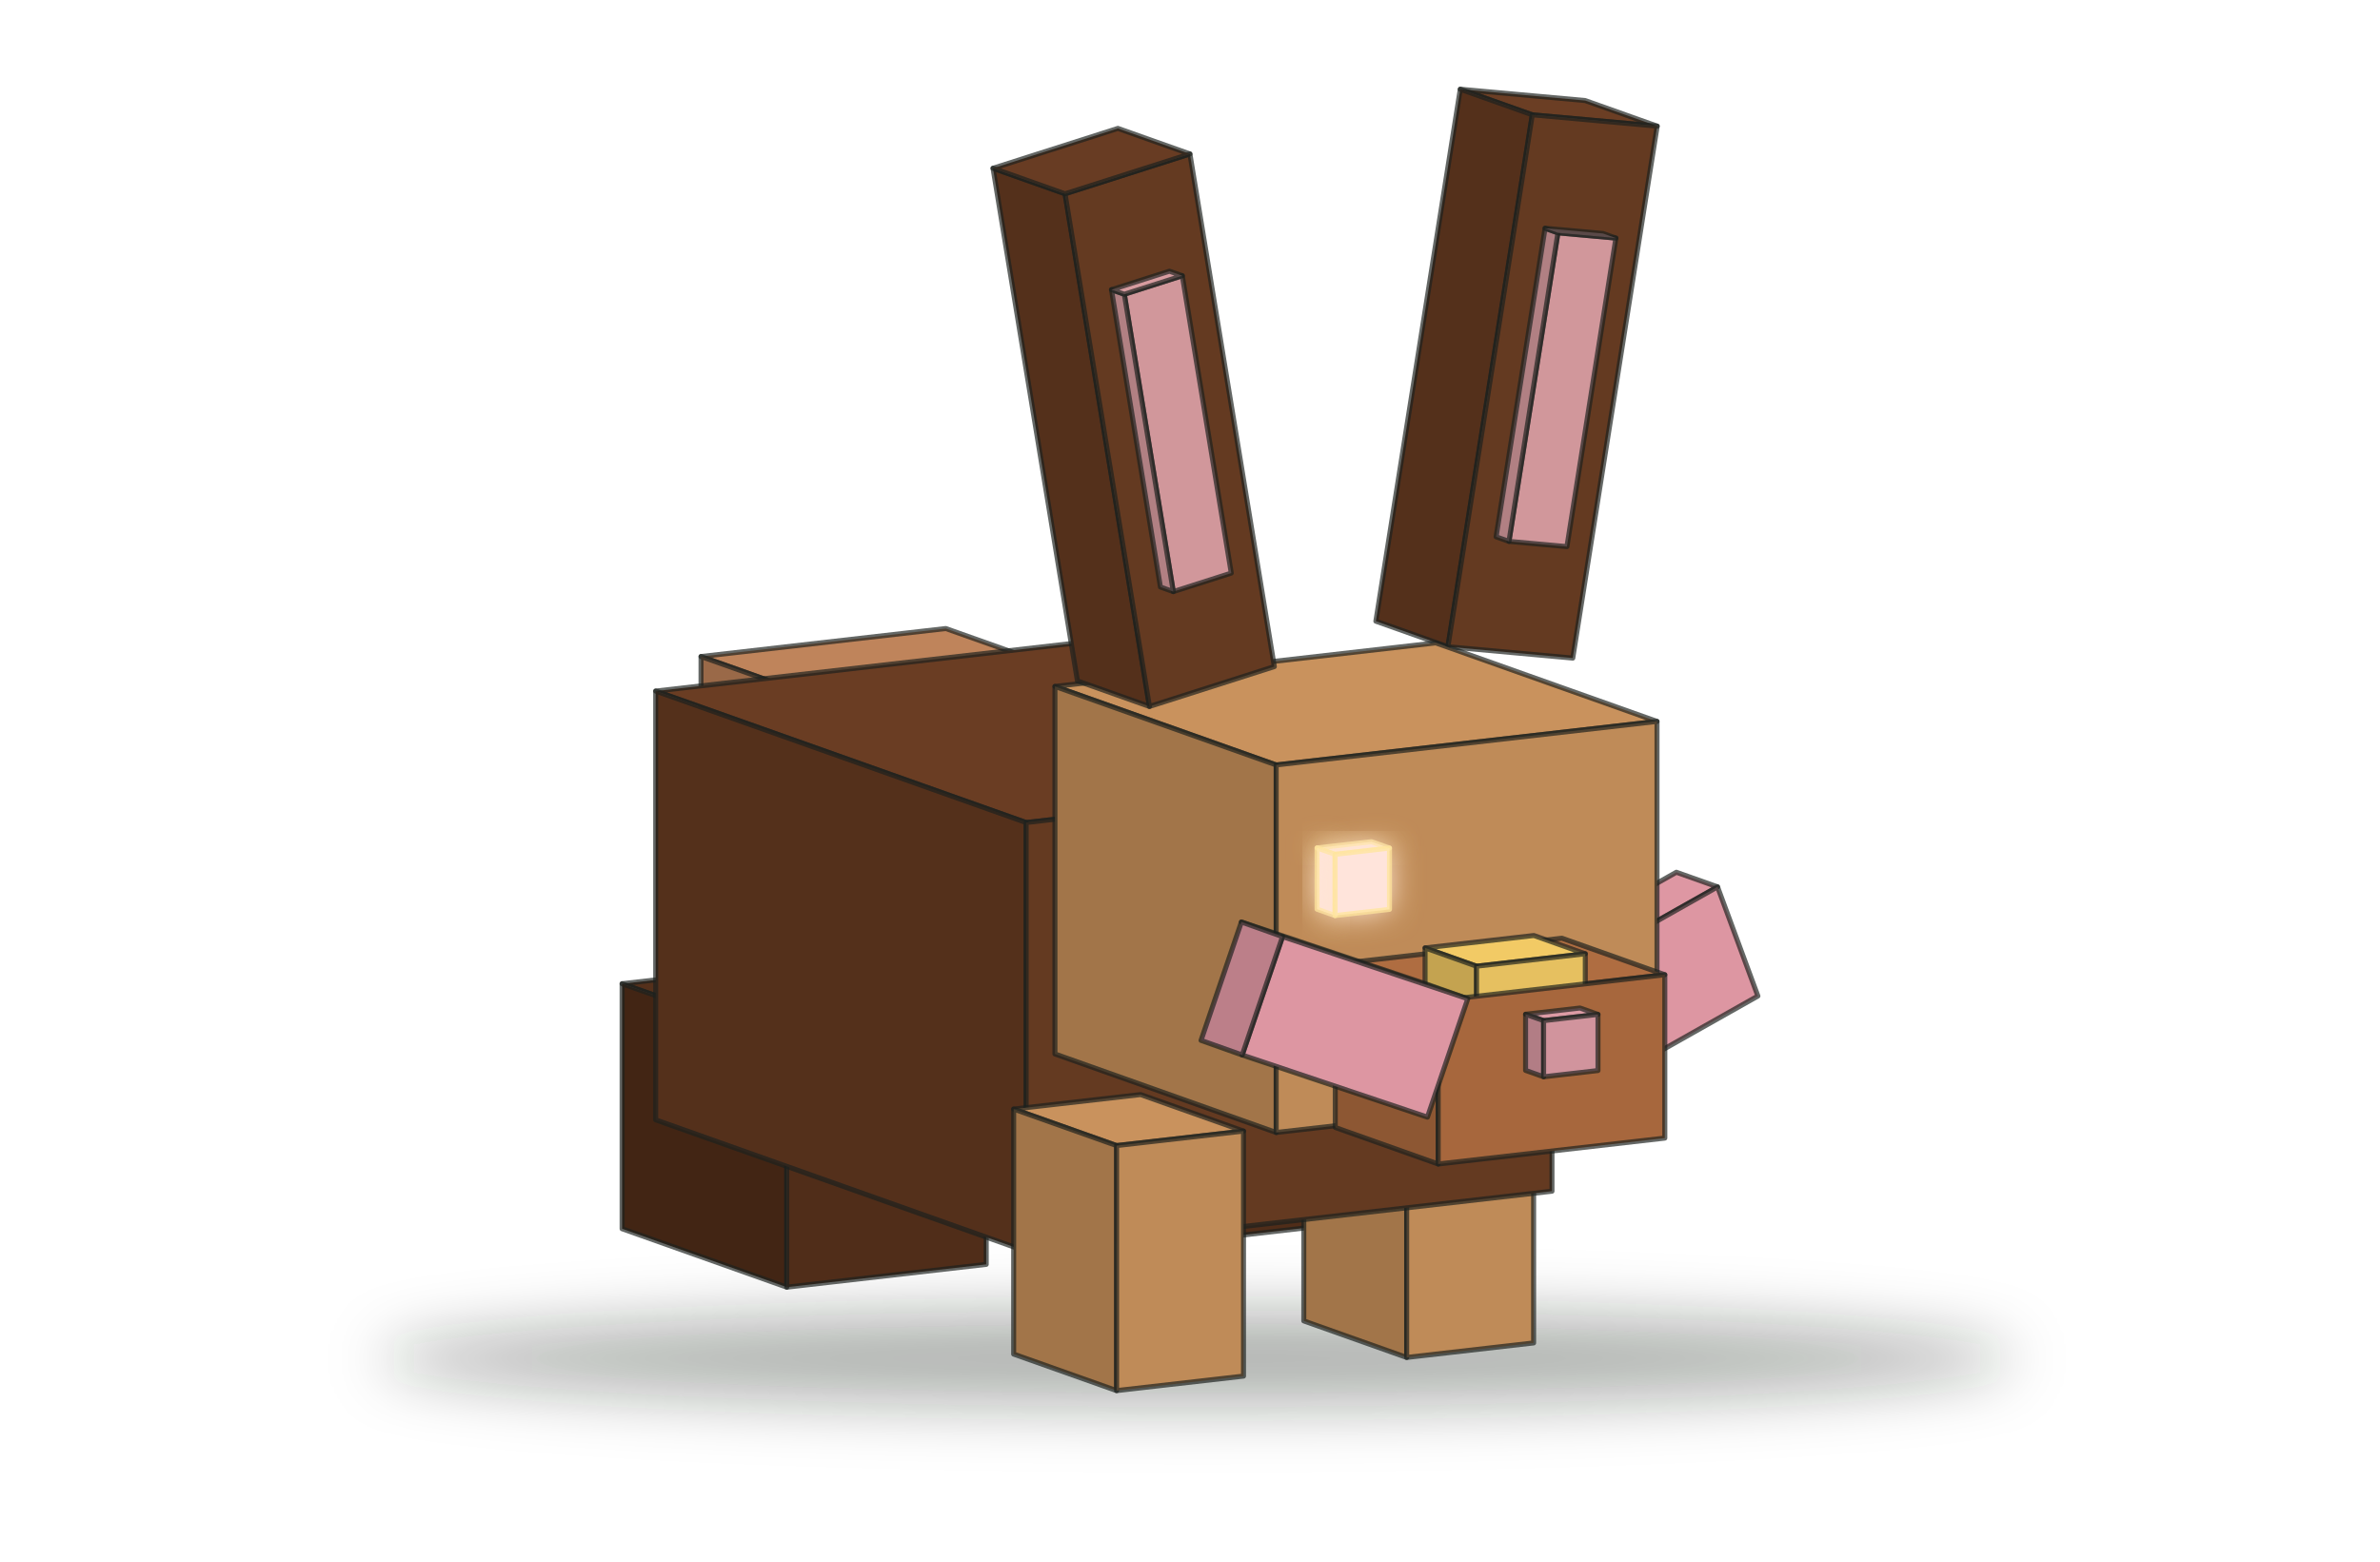
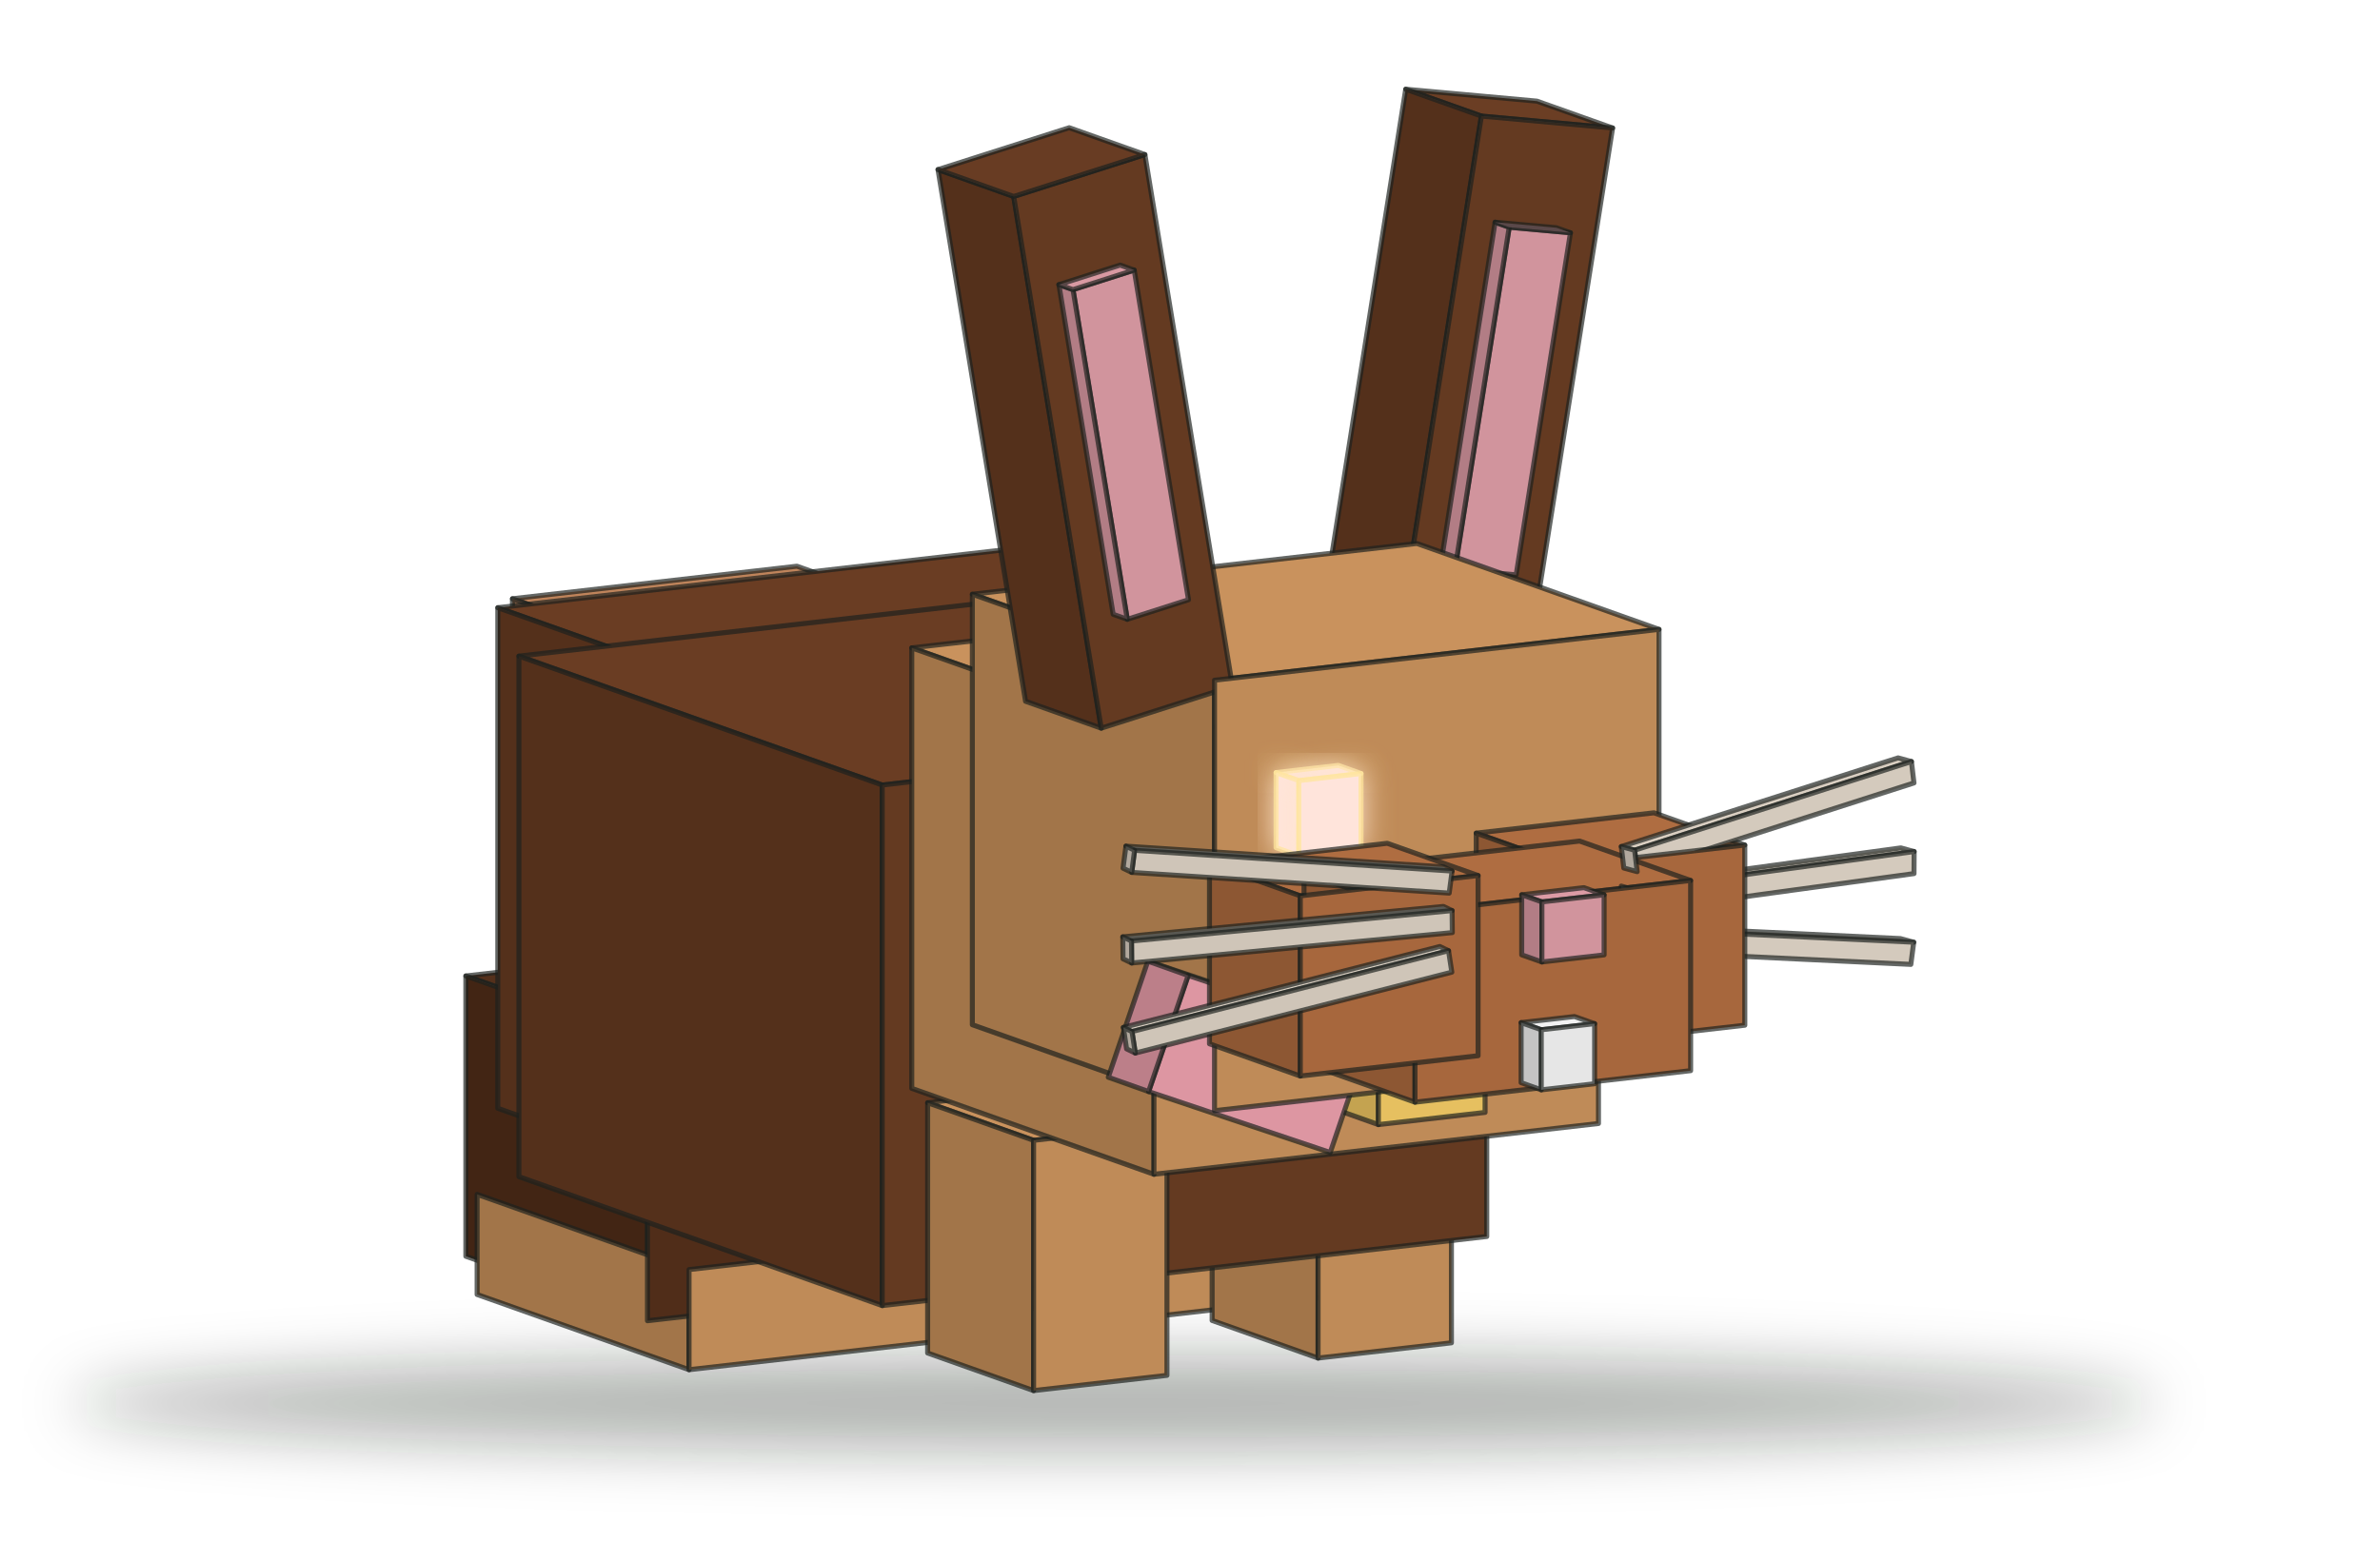
<svg xmlns="http://www.w3.org/2000/svg" width="640" height="420" viewBox="0 0 640 420" role="img" aria-labelledby="portrait-title">
  <defs>
    <filter id="portrait-glow" x="-80%" y="-80%" width="260%" height="260%">
      <feGaussianBlur stdDeviation="4" result="blur" />
      <feMerge>
        <feMergeNode in="blur" />
        <feMergeNode in="SourceGraphic" />
      </feMerge>
    </filter>
    <filter id="portrait-shadow" x="-40%" y="-80%" width="180%" height="260%">
      <feGaussianBlur stdDeviation="8" />
    </filter>
  </defs>
-   <ellipse cx="321.91" cy="365.37" rx="219.90" ry="13" fill="#0c120f" opacity=".32" filter="url(#portrait-shadow)" />
+   <ellipse cx="299.52" cy="377.41" rx="280.42" ry="13" fill="#0c120f" opacity=".32" filter="url(#portrait-shadow)" />
  <g>
-     <polygon points="291.69,182.30 254.33,169.04 188.51,176.57 225.87,189.83" fill="#bf845b" stroke="#1c211e" stroke-opacity=".68" stroke-width="1.35" stroke-linejoin="round" vector-effect="non-scaling-stroke" />
-     <polygon points="362.72,263.00 318.44,247.29 264.81,253.42 309.08,269.13" fill="#54301b" stroke="#1c211e" stroke-opacity=".68" stroke-width="1.35" stroke-linejoin="round" vector-effect="non-scaling-stroke" />
-     <polygon points="309.08,335.03 309.08,269.13 264.81,253.42 264.81,319.32" fill="#422514" stroke="#1c211e" stroke-opacity=".68" stroke-width="1.35" stroke-linejoin="round" vector-effect="non-scaling-stroke" />
-     <polygon points="225.87,263.96 225.87,189.83 188.51,176.57 188.51,250.70" fill="#9a6948" stroke="#1c211e" stroke-opacity=".68" stroke-width="1.35" stroke-linejoin="round" vector-effect="non-scaling-stroke" />
-     <polygon points="291.69,256.44 291.69,182.30 225.87,189.83 225.87,263.96" fill="#b57d56" stroke="#1c211e" stroke-opacity=".68" stroke-width="1.35" stroke-linejoin="round" vector-effect="non-scaling-stroke" />
-     <polygon points="362.72,328.90 362.72,263.00 309.08,269.13 309.08,335.03" fill="#502d19" stroke="#1c211e" stroke-opacity=".68" stroke-width="1.35" stroke-linejoin="round" vector-effect="non-scaling-stroke" />
-     <polygon points="265.20,274.15 220.92,258.44 167.29,264.57 211.57,280.28" fill="#54301b" stroke="#1c211e" stroke-opacity=".68" stroke-width="1.35" stroke-linejoin="round" vector-effect="non-scaling-stroke" />
-     <polygon points="211.57,346.18 211.57,280.28 167.29,264.57 167.29,330.47" fill="#422514" stroke="#1c211e" stroke-opacity=".68" stroke-width="1.35" stroke-linejoin="round" vector-effect="non-scaling-stroke" />
-     <polygon points="265.20,340.05 265.20,274.15 211.57,280.28 211.57,346.18" fill="#502d19" stroke="#1c211e" stroke-opacity=".68" stroke-width="1.35" stroke-linejoin="round" vector-effect="non-scaling-stroke" />
-     <polygon points="417.34,205.05 317.72,169.69 176.32,185.86 275.94,221.22" fill="#6a3d23" stroke="#1c211e" stroke-opacity=".68" stroke-width="1.35" stroke-linejoin="round" vector-effect="non-scaling-stroke" />
-     <polygon points="275.94,336.54 275.94,221.22 176.32,185.86 176.32,301.18" fill="#54301b" stroke="#1c211e" stroke-opacity=".68" stroke-width="1.35" stroke-linejoin="round" vector-effect="non-scaling-stroke" />
-     <polygon points="412.40,295.28 384.73,285.46 350.60,289.36 378.27,299.18" fill="#c9925d" stroke="#1c211e" stroke-opacity=".68" stroke-width="1.35" stroke-linejoin="round" vector-effect="non-scaling-stroke" />
-     <polygon points="378.27,365.08 378.27,299.18 350.60,289.36 350.60,355.26" fill="#a27549" stroke="#1c211e" stroke-opacity=".68" stroke-width="1.35" stroke-linejoin="round" vector-effect="non-scaling-stroke" />
-     <polygon points="412.40,361.18 412.40,295.28 378.27,299.18 378.27,365.08" fill="#bf8b58" stroke="#1c211e" stroke-opacity=".68" stroke-width="1.35" stroke-linejoin="round" vector-effect="non-scaling-stroke" />
-     <polygon points="417.34,320.37 417.34,205.05 275.94,221.22 275.94,336.54" fill="#643a21" stroke="#1c211e" stroke-opacity=".68" stroke-width="1.35" stroke-linejoin="round" vector-effect="non-scaling-stroke" />
-     <polygon points="334.39,304.20 306.71,294.38 272.58,298.28 300.26,308.10" fill="#c9925d" stroke="#1c211e" stroke-opacity=".68" stroke-width="1.35" stroke-linejoin="round" vector-effect="non-scaling-stroke" />
-     <polygon points="300.26,374.00 300.26,308.10 272.58,298.28 272.58,364.18" fill="#a27549" stroke="#1c211e" stroke-opacity=".68" stroke-width="1.35" stroke-linejoin="round" vector-effect="non-scaling-stroke" />
-     <polygon points="334.39,370.10 334.39,304.20 300.26,308.10 300.26,374.00" fill="#bf8b58" stroke="#1c211e" stroke-opacity=".68" stroke-width="1.35" stroke-linejoin="round" vector-effect="non-scaling-stroke" />
-     <polygon points="445.63,33.92 426.26,27.04 392.68,24.00 412.05,30.88" fill="#6b3e24" stroke="#1c211e" stroke-opacity=".68" stroke-width="1.35" stroke-linejoin="round" vector-effect="non-scaling-stroke" />
-     <polygon points="389.35,173.94 412.05,30.88 392.68,24.00 369.98,167.07" fill="#54301b" stroke="#1c211e" stroke-opacity=".68" stroke-width="1.35" stroke-linejoin="round" vector-effect="non-scaling-stroke" />
-     <polygon points="422.93,176.99 445.63,33.92 412.05,30.88 389.35,173.94" fill="#643a21" stroke="#1c211e" stroke-opacity=".68" stroke-width="1.35" stroke-linejoin="round" vector-effect="non-scaling-stroke" />
-     <polygon points="421.36,147.01 434.53,64.03 418.94,62.62 405.77,145.60" fill="#d1979b" stroke="#1c211e" stroke-opacity=".68" stroke-width="1.35" stroke-linejoin="round" vector-effect="non-scaling-stroke" />
-     <polygon points="405.77,145.60 418.94,62.62 415.48,61.39 402.31,144.37" fill="#b18083" stroke="#1c211e" stroke-opacity=".68" stroke-width="1.35" stroke-linejoin="round" vector-effect="non-scaling-stroke" />
-     <polygon points="434.53,64.03 431.07,62.80 415.48,61.39 418.94,62.62" fill="#dea1a5" stroke="#1c211e" stroke-opacity=".68" stroke-width="1.35" stroke-linejoin="round" vector-effect="non-scaling-stroke" />
-     <polygon points="445.58,194.02 386.08,172.90 283.68,184.61 343.18,205.73" fill="#c9925d" stroke="#1c211e" stroke-opacity=".68" stroke-width="1.35" stroke-linejoin="round" vector-effect="non-scaling-stroke" />
-     <polygon points="343.18,304.58 343.18,205.73 283.68,184.61 283.68,283.46" fill="#a27549" stroke="#1c211e" stroke-opacity=".68" stroke-width="1.35" stroke-linejoin="round" vector-effect="non-scaling-stroke" />
-     <polygon points="461.86,238.52 450.79,234.59 400.98,262.69 412.05,266.62" fill="#de97a3" stroke="#1c211e" stroke-opacity=".68" stroke-width="1.35" stroke-linejoin="round" vector-effect="non-scaling-stroke" />
-     <polygon points="434.59,221.13 429.75,219.41 415.12,221.08 419.96,222.80" fill="#ffe4db" stroke="#ffe59a" stroke-opacity=".74" stroke-width="1.35" stroke-linejoin="round" vector-effect="non-scaling-stroke" filter="url(#portrait-glow)" />
-     <polygon points="472.71,267.88 461.86,238.52 412.05,266.62 422.90,295.98" fill="#dd96a2" stroke="#1c211e" stroke-opacity=".68" stroke-width="1.35" stroke-linejoin="round" vector-effect="non-scaling-stroke" />
-     <polygon points="419.96,239.27 419.96,222.80 415.12,221.08 415.12,237.55" fill="#ffe4db" stroke="#ffe59a" stroke-opacity=".74" stroke-width="1.35" stroke-linejoin="round" vector-effect="non-scaling-stroke" filter="url(#portrait-glow)" />
-     <polygon points="434.59,237.60 434.59,221.13 419.96,222.80 419.96,239.27" fill="#ffe4db" stroke="#ffe59a" stroke-opacity=".74" stroke-width="1.35" stroke-linejoin="round" vector-effect="non-scaling-stroke" filter="url(#portrait-glow)" />
-     <polygon points="422.90,295.98 412.05,266.62 400.98,262.69 411.83,292.05" fill="#bc7f89" stroke="#1c211e" stroke-opacity=".68" stroke-width="1.35" stroke-linejoin="round" vector-effect="non-scaling-stroke" />
-     <polygon points="309.10,190.00 286.40,52.12 267.03,45.25 289.73,183.13" fill="#54301b" stroke="#1c211e" stroke-opacity=".68" stroke-width="1.35" stroke-linejoin="round" vector-effect="non-scaling-stroke" />
-     <polygon points="445.58,292.87 445.58,194.02 343.18,205.73 343.18,304.58" fill="#bf8b58" stroke="#1c211e" stroke-opacity=".68" stroke-width="1.35" stroke-linejoin="round" vector-effect="non-scaling-stroke" />
-     <polygon points="342.68,179.28 319.98,41.40 286.40,52.12 309.10,190.00" fill="#643a21" stroke="#1c211e" stroke-opacity=".68" stroke-width="1.35" stroke-linejoin="round" vector-effect="non-scaling-stroke" />
-     <polygon points="319.98,41.40 300.61,34.53 267.03,45.25 286.40,52.12" fill="#683c23" stroke="#1c211e" stroke-opacity=".68" stroke-width="1.35" stroke-linejoin="round" vector-effect="non-scaling-stroke" />
-     <polygon points="331.10,154.13 317.93,74.16 302.34,79.14 315.51,159.11" fill="#d1979b" stroke="#1c211e" stroke-opacity=".68" stroke-width="1.35" stroke-linejoin="round" vector-effect="non-scaling-stroke" />
-     <polygon points="315.51,159.11 302.34,79.14 298.88,77.91 312.05,157.88" fill="#b18083" stroke="#1c211e" stroke-opacity=".68" stroke-width="1.35" stroke-linejoin="round" vector-effect="non-scaling-stroke" />
-     <polygon points="447.68,262.15 420.01,252.33 359.06,259.30 386.74,269.12" fill="#af6d41" stroke="#1c211e" stroke-opacity=".68" stroke-width="1.35" stroke-linejoin="round" vector-effect="non-scaling-stroke" />
-     <polygon points="426.30,256.51 412.47,251.60 383.21,254.94 397.05,259.86" fill="#f2ca65" stroke="#1c211e" stroke-opacity=".68" stroke-width="1.35" stroke-linejoin="round" vector-effect="non-scaling-stroke" />
-     <polygon points="317.93,74.16 314.47,72.94 298.88,77.91 302.34,79.14" fill="#d79ca0" stroke="#1c211e" stroke-opacity=".68" stroke-width="1.35" stroke-linejoin="round" vector-effect="non-scaling-stroke" />
-     <polygon points="373.64,228.09 368.80,226.38 354.17,228.05 359.01,229.77" fill="#ffe4db" stroke="#ffe59a" stroke-opacity=".74" stroke-width="1.35" stroke-linejoin="round" vector-effect="non-scaling-stroke" filter="url(#portrait-glow)" />
-     <polygon points="397.05,292.80 397.05,259.86 383.21,254.94 383.21,287.89" fill="#c4a350" stroke="#1c211e" stroke-opacity=".68" stroke-width="1.35" stroke-linejoin="round" vector-effect="non-scaling-stroke" />
-     <polygon points="394.70,268.61 383.63,264.68 333.82,247.97 344.89,251.90" fill="#eda1ae" stroke="#1c211e" stroke-opacity=".68" stroke-width="1.35" stroke-linejoin="round" vector-effect="non-scaling-stroke" />
-     <polygon points="359.01,246.24 359.01,229.77 354.17,228.05 354.17,244.52" fill="#ffe4db" stroke="#ffe59a" stroke-opacity=".74" stroke-width="1.35" stroke-linejoin="round" vector-effect="non-scaling-stroke" filter="url(#portrait-glow)" />
-     <polygon points="373.64,244.57 373.64,228.09 359.01,229.77 359.01,246.24" fill="#ffe4db" stroke="#ffe59a" stroke-opacity=".74" stroke-width="1.35" stroke-linejoin="round" vector-effect="non-scaling-stroke" filter="url(#portrait-glow)" />
-     <polygon points="426.30,289.46 426.30,256.51 397.05,259.86 397.05,292.80" fill="#e6c060" stroke="#1c211e" stroke-opacity=".68" stroke-width="1.35" stroke-linejoin="round" vector-effect="non-scaling-stroke" />
-     <polygon points="386.74,313.06 386.74,269.12 359.06,259.30 359.06,303.23" fill="#8d5733" stroke="#1c211e" stroke-opacity=".68" stroke-width="1.35" stroke-linejoin="round" vector-effect="non-scaling-stroke" />
-     <polygon points="447.68,306.09 447.68,262.15 386.74,269.12 386.74,313.06" fill="#a7673d" stroke="#1c211e" stroke-opacity=".68" stroke-width="1.35" stroke-linejoin="round" vector-effect="non-scaling-stroke" />
-     <polygon points="383.85,300.45 394.70,268.61 344.89,251.90 334.04,283.74" fill="#dd96a2" stroke="#1c211e" stroke-opacity=".68" stroke-width="1.35" stroke-linejoin="round" vector-effect="non-scaling-stroke" />
-     <polygon points="334.04,283.74 344.89,251.90 333.82,247.97 322.97,279.81" fill="#bc7f89" stroke="#1c211e" stroke-opacity=".68" stroke-width="1.35" stroke-linejoin="round" vector-effect="non-scaling-stroke" />
-     <polygon points="429.71,272.82 424.87,271.10 410.24,272.78 415.09,274.50" fill="#dc9ba5" stroke="#1c211e" stroke-opacity=".68" stroke-width="1.35" stroke-linejoin="round" vector-effect="non-scaling-stroke" />
-     <polygon points="415.09,289.60 415.09,274.50 410.24,272.78 410.24,287.88" fill="#b27d85" stroke="#1c211e" stroke-opacity=".68" stroke-width="1.35" stroke-linejoin="round" vector-effect="non-scaling-stroke" />
-     <polygon points="429.71,287.92 429.71,272.82 415.09,274.50 415.09,289.60" fill="#d1949d" stroke="#1c211e" stroke-opacity=".68" stroke-width="1.35" stroke-linejoin="round" vector-effect="non-scaling-stroke" />
+     <polygon points="257.72,167.69 214.30,152.28 137.80,161.03 181.22,176.44" fill="#bf845b" stroke="#1c211e" stroke-opacity=".68" stroke-width="1.35" stroke-linejoin="round" vector-effect="non-scaling-stroke" />
+     <polygon points="181.22,262.60 181.22,176.44 137.80,161.03 137.80,247.19" fill="#9a6948" stroke="#1c211e" stroke-opacity=".68" stroke-width="1.35" stroke-linejoin="round" vector-effect="non-scaling-stroke" />
+     <polygon points="346.24,260.14 297.39,242.80 230.45,250.46 279.30,267.79" fill="#54301b" stroke="#1c211e" stroke-opacity=".68" stroke-width="1.35" stroke-linejoin="round" vector-effect="non-scaling-stroke" />
+     <polygon points="362.19,321.22 305.21,301.00 233.49,309.20 290.48,329.42" fill="#c9925d" stroke="#1c211e" stroke-opacity=".68" stroke-width="1.35" stroke-linejoin="round" vector-effect="non-scaling-stroke" />
+     <polygon points="257.72,253.85 257.72,167.69 181.22,176.44 181.22,262.60" fill="#b57d56" stroke="#1c211e" stroke-opacity=".68" stroke-width="1.35" stroke-linejoin="round" vector-effect="non-scaling-stroke" />
+     <polygon points="279.30,343.18 279.30,267.79 230.45,250.46 230.45,325.84" fill="#422514" stroke="#1c211e" stroke-opacity=".68" stroke-width="1.35" stroke-linejoin="round" vector-effect="non-scaling-stroke" />
+     <polygon points="290.48,356.35 290.48,329.42 233.49,309.20 233.49,336.12" fill="#a27549" stroke="#1c211e" stroke-opacity=".68" stroke-width="1.35" stroke-linejoin="round" vector-effect="non-scaling-stroke" />
+     <polygon points="346.24,335.53 346.24,260.14 279.30,267.79 279.30,343.18" fill="#502d19" stroke="#1c211e" stroke-opacity=".68" stroke-width="1.35" stroke-linejoin="round" vector-effect="non-scaling-stroke" />
+     <polygon points="340.36,171.67 272.51,147.59 133.86,163.44 201.70,187.52" fill="#6a3d23" stroke="#1c211e" stroke-opacity=".68" stroke-width="1.35" stroke-linejoin="round" vector-effect="non-scaling-stroke" />
+     <polygon points="362.19,348.15 362.19,321.22 290.48,329.42 290.48,356.35" fill="#bf8b58" stroke="#1c211e" stroke-opacity=".68" stroke-width="1.35" stroke-linejoin="round" vector-effect="non-scaling-stroke" />
+     <polygon points="241.05,272.17 192.20,254.83 125.27,262.48 174.11,279.82" fill="#54301b" stroke="#1c211e" stroke-opacity=".68" stroke-width="1.35" stroke-linejoin="round" vector-effect="non-scaling-stroke" />
+     <polygon points="257.01,333.25 200.02,313.02 128.30,321.22 185.29,341.45" fill="#c9925d" stroke="#1c211e" stroke-opacity=".68" stroke-width="1.35" stroke-linejoin="round" vector-effect="non-scaling-stroke" />
+     <polygon points="174.11,355.21 174.11,279.82 125.27,262.48 125.27,337.87" fill="#422514" stroke="#1c211e" stroke-opacity=".68" stroke-width="1.35" stroke-linejoin="round" vector-effect="non-scaling-stroke" />
+     <polygon points="201.70,322.15 201.70,187.52 133.86,163.44 133.86,298.07" fill="#54301b" stroke="#1c211e" stroke-opacity=".68" stroke-width="1.35" stroke-linejoin="round" vector-effect="non-scaling-stroke" />
+     <polygon points="185.29,368.38 185.29,341.45 128.30,321.22 128.30,348.15" fill="#a27549" stroke="#1c211e" stroke-opacity=".68" stroke-width="1.35" stroke-linejoin="round" vector-effect="non-scaling-stroke" />
+     <polygon points="241.05,347.56 241.05,272.17 174.11,279.82 174.11,355.21" fill="#502d19" stroke="#1c211e" stroke-opacity=".68" stroke-width="1.35" stroke-linejoin="round" vector-effect="non-scaling-stroke" />
+     <polygon points="340.36,306.29 340.36,171.67 201.70,187.52 201.70,322.15" fill="#643a21" stroke="#1c211e" stroke-opacity=".68" stroke-width="1.35" stroke-linejoin="round" vector-effect="non-scaling-stroke" />
+     <polygon points="399.80,192.54 302.11,157.87 139.54,176.46 237.24,211.13" fill="#6a3d23" stroke="#1c211e" stroke-opacity=".68" stroke-width="1.35" stroke-linejoin="round" vector-effect="non-scaling-stroke" />
+     <polygon points="257.01,360.18 257.01,333.25 185.29,341.45 185.29,368.38" fill="#bf8b58" stroke="#1c211e" stroke-opacity=".68" stroke-width="1.35" stroke-linejoin="round" vector-effect="non-scaling-stroke" />
+     <polygon points="237.24,351.14 237.24,211.13 139.54,176.46 139.54,316.46" fill="#54301b" stroke="#1c211e" stroke-opacity=".68" stroke-width="1.35" stroke-linejoin="round" vector-effect="non-scaling-stroke" />
+     <polygon points="390.30,293.84 361.81,283.73 325.95,287.83 354.44,297.94" fill="#c9925d" stroke="#1c211e" stroke-opacity=".68" stroke-width="1.35" stroke-linejoin="round" vector-effect="non-scaling-stroke" />
+     <polygon points="354.44,365.25 354.44,297.94 325.95,287.83 325.95,355.14" fill="#a27549" stroke="#1c211e" stroke-opacity=".68" stroke-width="1.35" stroke-linejoin="round" vector-effect="non-scaling-stroke" />
+     <polygon points="390.30,361.15 390.30,293.84 354.44,297.94 354.44,365.25" fill="#bf8b58" stroke="#1c211e" stroke-opacity=".68" stroke-width="1.35" stroke-linejoin="round" vector-effect="non-scaling-stroke" />
+     <polygon points="399.80,332.55 399.80,192.54 237.24,211.13 237.24,351.14" fill="#643a21" stroke="#1c211e" stroke-opacity=".68" stroke-width="1.35" stroke-linejoin="round" vector-effect="non-scaling-stroke" />
+     <polygon points="313.80,302.59 285.31,292.47 249.45,296.58 277.94,306.69" fill="#c9925d" stroke="#1c211e" stroke-opacity=".68" stroke-width="1.35" stroke-linejoin="round" vector-effect="non-scaling-stroke" />
+     <polygon points="277.94,374.00 277.94,306.69 249.45,296.58 249.45,363.89" fill="#a27549" stroke="#1c211e" stroke-opacity=".68" stroke-width="1.35" stroke-linejoin="round" vector-effect="non-scaling-stroke" />
+     <polygon points="313.80,369.90 313.80,302.59 277.94,306.69 277.94,374.00" fill="#bf8b58" stroke="#1c211e" stroke-opacity=".68" stroke-width="1.35" stroke-linejoin="round" vector-effect="non-scaling-stroke" />
+     <polygon points="429.84,183.69 364.71,160.57 245.18,174.24 310.31,197.35" fill="#c9925d" stroke="#1c211e" stroke-opacity=".68" stroke-width="1.35" stroke-linejoin="round" vector-effect="non-scaling-stroke" />
+     <polygon points="433.64,34.42 413.29,27.20 378.01,24.00 398.36,31.22" fill="#6b3e24" stroke="#1c211e" stroke-opacity=".68" stroke-width="1.35" stroke-linejoin="round" vector-effect="non-scaling-stroke" />
+     <polygon points="374.83,179.61 398.36,31.22 378.01,24.00 354.47,172.38" fill="#54301b" stroke="#1c211e" stroke-opacity=".68" stroke-width="1.35" stroke-linejoin="round" vector-effect="non-scaling-stroke" />
+     <polygon points="410.10,182.80 433.64,34.42 398.36,31.22 374.83,179.61" fill="#643a21" stroke="#1c211e" stroke-opacity=".68" stroke-width="1.35" stroke-linejoin="round" vector-effect="non-scaling-stroke" />
+     <polygon points="407.71,154.60 422.31,62.60 405.84,61.11 391.25,153.11" fill="#d1949d" stroke="#1c211e" stroke-opacity=".68" stroke-width="1.35" stroke-linejoin="round" vector-effect="non-scaling-stroke" />
+     <polygon points="391.25,153.11 405.84,61.11 402.04,59.76 387.45,151.76" fill="#b27d85" stroke="#1c211e" stroke-opacity=".68" stroke-width="1.35" stroke-linejoin="round" vector-effect="non-scaling-stroke" />
+     <polygon points="422.31,62.60 418.51,61.25 402.04,59.76 405.84,61.11" fill="#df9da7" stroke="#1c211e" stroke-opacity=".68" stroke-width="1.35" stroke-linejoin="round" vector-effect="non-scaling-stroke" />
+     <polygon points="310.31,315.82 310.31,197.35 245.18,174.24 245.18,292.71" fill="#a27549" stroke="#1c211e" stroke-opacity=".68" stroke-width="1.35" stroke-linejoin="round" vector-effect="non-scaling-stroke" />
+     <polygon points="434.21,249.23 423.36,245.38 374.52,272.94 385.37,276.79" fill="#de97a3" stroke="#1c211e" stroke-opacity=".68" stroke-width="1.35" stroke-linejoin="round" vector-effect="non-scaling-stroke" />
+     <polygon points="444.85,278.02 434.21,249.23 385.37,276.79 396.01,305.58" fill="#dd96a2" stroke="#1c211e" stroke-opacity=".68" stroke-width="1.35" stroke-linejoin="round" vector-effect="non-scaling-stroke" />
+     <polygon points="396.01,305.58 385.37,276.79 374.52,272.94 385.16,301.73" fill="#bc7f89" stroke="#1c211e" stroke-opacity=".68" stroke-width="1.35" stroke-linejoin="round" vector-effect="non-scaling-stroke" />
+     <polygon points="446.12,169.27 381.00,146.16 261.47,159.82 326.59,182.94" fill="#c9925d" stroke="#1c211e" stroke-opacity=".68" stroke-width="1.35" stroke-linejoin="round" vector-effect="non-scaling-stroke" />
+     <polygon points="429.84,302.16 429.84,183.69 310.31,197.35 310.31,315.82" fill="#bf8b58" stroke="#1c211e" stroke-opacity=".68" stroke-width="1.35" stroke-linejoin="round" vector-effect="non-scaling-stroke" />
+     <polygon points="326.59,298.72 326.59,182.94 261.47,159.82 261.47,275.60" fill="#a27549" stroke="#1c211e" stroke-opacity=".68" stroke-width="1.35" stroke-linejoin="round" vector-effect="non-scaling-stroke" />
+     <polygon points="399.35,266.87 385.78,262.06 357.09,265.34 370.66,270.15" fill="#f2ca65" stroke="#1c211e" stroke-opacity=".68" stroke-width="1.35" stroke-linejoin="round" vector-effect="non-scaling-stroke" />
+     <polygon points="370.66,302.46 370.66,270.15 357.09,265.34 357.09,297.65" fill="#c4a350" stroke="#1c211e" stroke-opacity=".68" stroke-width="1.35" stroke-linejoin="round" vector-effect="non-scaling-stroke" />
+     <polygon points="296.13,195.84 272.59,52.84 252.24,45.61 275.78,188.61" fill="#54301b" stroke="#1c211e" stroke-opacity=".68" stroke-width="1.35" stroke-linejoin="round" vector-effect="non-scaling-stroke" />
+     <polygon points="368.35,278.74 357.50,274.88 308.66,258.50 319.51,262.35" fill="#eda1ae" stroke="#1c211e" stroke-opacity=".68" stroke-width="1.35" stroke-linejoin="round" vector-effect="non-scaling-stroke" />
+     <polygon points="399.35,299.18 399.35,266.87 370.66,270.15 370.66,302.46" fill="#e6c060" stroke="#1c211e" stroke-opacity=".68" stroke-width="1.35" stroke-linejoin="round" vector-effect="non-scaling-stroke" />
+     <polygon points="331.41,184.57 307.87,41.57 272.59,52.84 296.13,195.84" fill="#643a21" stroke="#1c211e" stroke-opacity=".68" stroke-width="1.35" stroke-linejoin="round" vector-effect="non-scaling-stroke" />
+     <polygon points="437.71,199.83 431.60,197.66 414.87,199.58 420.97,201.74" fill="#ffe4db" stroke="#ffe59a" stroke-opacity=".74" stroke-width="1.35" stroke-linejoin="round" vector-effect="non-scaling-stroke" filter="url(#portrait-glow)" />
+     <polygon points="357.71,309.96 368.35,278.74 319.51,262.35 308.87,293.57" fill="#dd96a2" stroke="#1c211e" stroke-opacity=".68" stroke-width="1.35" stroke-linejoin="round" vector-effect="non-scaling-stroke" />
+     <polygon points="420.97,221.94 420.97,201.74 414.87,199.58 414.87,219.77" fill="#ffe4db" stroke="#ffe59a" stroke-opacity=".74" stroke-width="1.35" stroke-linejoin="round" vector-effect="non-scaling-stroke" filter="url(#portrait-glow)" />
+     <polygon points="437.71,220.02 437.71,199.83 420.97,201.74 420.97,221.94" fill="#ffe4db" stroke="#ffe59a" stroke-opacity=".74" stroke-width="1.35" stroke-linejoin="round" vector-effect="non-scaling-stroke" filter="url(#portrait-glow)" />
+     <polygon points="307.87,41.57 287.52,34.35 252.24,45.61 272.59,52.84" fill="#683c23" stroke="#1c211e" stroke-opacity=".68" stroke-width="1.35" stroke-linejoin="round" vector-effect="non-scaling-stroke" />
+     <polygon points="319.60,161.30 305.00,72.64 288.54,77.90 303.14,166.56" fill="#d1949d" stroke="#1c211e" stroke-opacity=".68" stroke-width="1.35" stroke-linejoin="round" vector-effect="non-scaling-stroke" />
+     <polygon points="303.14,166.56 288.54,77.90 284.74,76.55 299.34,165.21" fill="#b27d85" stroke="#1c211e" stroke-opacity=".68" stroke-width="1.35" stroke-linejoin="round" vector-effect="non-scaling-stroke" />
+     <polygon points="446.12,285.05 446.12,169.27 326.59,182.94 326.59,298.72" fill="#bf8b58" stroke="#1c211e" stroke-opacity=".68" stroke-width="1.35" stroke-linejoin="round" vector-effect="non-scaling-stroke" />
+     <polygon points="469.19,227.27 444.77,218.60 396.96,224.07 421.38,232.74" fill="#af6d41" stroke="#1c211e" stroke-opacity=".68" stroke-width="1.35" stroke-linejoin="round" vector-effect="non-scaling-stroke" />
+     <polygon points="308.87,293.57 319.51,262.35 308.66,258.50 298.02,289.72" fill="#bc7f89" stroke="#1c211e" stroke-opacity=".68" stroke-width="1.35" stroke-linejoin="round" vector-effect="non-scaling-stroke" />
+     <polygon points="514.62,253.41 511.03,252.43 436.81,248.89 440.41,249.87" fill="#ded4c6" stroke="#1c211e" stroke-opacity=".68" stroke-width="1.35" stroke-linejoin="round" vector-effect="non-scaling-stroke" />
+     <polygon points="513.84,259.37 514.62,253.41 440.41,249.87 439.63,255.83" fill="#d4cabd" stroke="#1c211e" stroke-opacity=".68" stroke-width="1.35" stroke-linejoin="round" vector-effect="non-scaling-stroke" />
+     <polygon points="514.73,229.02 511.14,228.04 435.97,238.31 439.56,239.29" fill="#dcd2c4" stroke="#1c211e" stroke-opacity=".68" stroke-width="1.35" stroke-linejoin="round" vector-effect="non-scaling-stroke" />
+     <polygon points="305.00,72.64 301.21,71.29 284.74,76.55 288.54,77.90" fill="#d899a2" stroke="#1c211e" stroke-opacity=".68" stroke-width="1.35" stroke-linejoin="round" vector-effect="non-scaling-stroke" />
+     <polygon points="514.69,234.95 514.73,229.02 439.56,239.29 439.52,245.22" fill="#d4cabd" stroke="#1c211e" stroke-opacity=".68" stroke-width="1.35" stroke-linejoin="round" vector-effect="non-scaling-stroke" />
+     <polygon points="421.38,281.20 421.38,232.74 396.96,224.07 396.96,272.53" fill="#8d5733" stroke="#1c211e" stroke-opacity=".68" stroke-width="1.35" stroke-linejoin="round" vector-effect="non-scaling-stroke" />
+     <polygon points="514.00,204.81 510.41,203.83 435.97,227.68 439.57,228.66" fill="#dacfc2" stroke="#1c211e" stroke-opacity=".68" stroke-width="1.35" stroke-linejoin="round" vector-effect="non-scaling-stroke" />
+     <polygon points="514.68,210.57 514.00,204.81 439.57,228.66 440.25,234.43" fill="#d4cabd" stroke="#1c211e" stroke-opacity=".68" stroke-width="1.35" stroke-linejoin="round" vector-effect="non-scaling-stroke" />
+     <polygon points="469.19,275.73 469.19,227.27 421.38,232.74 421.38,281.20" fill="#a7673d" stroke="#1c211e" stroke-opacity=".68" stroke-width="1.35" stroke-linejoin="round" vector-effect="non-scaling-stroke" />
+     <polygon points="454.62,236.80 424.77,226.20 350.66,234.67 380.51,245.27" fill="#af6d41" stroke="#1c211e" stroke-opacity=".68" stroke-width="1.35" stroke-linejoin="round" vector-effect="non-scaling-stroke" />
+     <polygon points="439.63,255.83 440.41,249.87 436.81,248.89 436.04,254.85" fill="#b2a99e" stroke="#1c211e" stroke-opacity=".68" stroke-width="1.35" stroke-linejoin="round" vector-effect="non-scaling-stroke" />
+     <polygon points="439.52,245.22 439.56,239.29 435.97,238.31 435.92,244.24" fill="#b2a99e" stroke="#1c211e" stroke-opacity=".68" stroke-width="1.35" stroke-linejoin="round" vector-effect="non-scaling-stroke" />
+     <polygon points="365.99,208.03 359.88,205.86 343.15,207.78 349.26,209.94" fill="#ffe4db" stroke="#ffe59a" stroke-opacity=".74" stroke-width="1.35" stroke-linejoin="round" vector-effect="non-scaling-stroke" filter="url(#portrait-glow)" />
+     <polygon points="440.25,234.43 439.57,228.66 435.97,227.68 436.65,233.45" fill="#b2a99e" stroke="#1c211e" stroke-opacity=".68" stroke-width="1.35" stroke-linejoin="round" vector-effect="non-scaling-stroke" />
+     <polygon points="349.26,230.14 349.26,209.94 343.15,207.78 343.15,227.97" fill="#ffe4db" stroke="#ffe59a" stroke-opacity=".74" stroke-width="1.35" stroke-linejoin="round" vector-effect="non-scaling-stroke" filter="url(#portrait-glow)" />
+     <polygon points="365.99,228.22 365.99,208.03 349.26,209.94 349.26,230.14" fill="#ffe4db" stroke="#ffe59a" stroke-opacity=".74" stroke-width="1.35" stroke-linejoin="round" vector-effect="non-scaling-stroke" filter="url(#portrait-glow)" />
+     <polygon points="397.47,235.47 373.05,226.80 325.24,232.27 349.66,240.94" fill="#af6d41" stroke="#1c211e" stroke-opacity=".68" stroke-width="1.35" stroke-linejoin="round" vector-effect="non-scaling-stroke" />
+     <polygon points="380.51,296.43 380.51,245.27 350.66,234.67 350.66,285.83" fill="#8d5733" stroke="#1c211e" stroke-opacity=".68" stroke-width="1.35" stroke-linejoin="round" vector-effect="non-scaling-stroke" />
+     <polygon points="349.66,289.40 349.66,240.94 325.24,232.27 325.24,280.73" fill="#8d5733" stroke="#1c211e" stroke-opacity=".68" stroke-width="1.35" stroke-linejoin="round" vector-effect="non-scaling-stroke" />
+     <polygon points="454.62,287.95 454.62,236.80 380.51,245.27 380.51,296.43" fill="#a7673d" stroke="#1c211e" stroke-opacity=".68" stroke-width="1.35" stroke-linejoin="round" vector-effect="non-scaling-stroke" />
+     <polygon points="428.81,275.31 423.38,273.39 409.04,275.03 414.46,276.95" fill="#f2f2f2" stroke="#1c211e" stroke-opacity=".68" stroke-width="1.35" stroke-linejoin="round" vector-effect="non-scaling-stroke" />
+     <polygon points="414.46,293.11 414.46,276.95 409.04,275.03 409.04,291.18" fill="#c4c4c4" stroke="#1c211e" stroke-opacity=".68" stroke-width="1.35" stroke-linejoin="round" vector-effect="non-scaling-stroke" />
+     <polygon points="428.81,291.47 428.81,275.31 414.46,276.95 414.46,293.11" fill="#e6e6e6" stroke="#1c211e" stroke-opacity=".68" stroke-width="1.35" stroke-linejoin="round" vector-effect="non-scaling-stroke" />
+     <polygon points="397.47,283.93 397.47,235.47 349.66,240.94 349.66,289.40" fill="#a7673d" stroke="#1c211e" stroke-opacity=".68" stroke-width="1.35" stroke-linejoin="round" vector-effect="non-scaling-stroke" />
+     <polygon points="431.36,240.66 425.93,238.73 409.20,240.64 414.63,242.57" fill="#dc9ba5" stroke="#1c211e" stroke-opacity=".68" stroke-width="1.35" stroke-linejoin="round" vector-effect="non-scaling-stroke" />
+     <polygon points="414.63,258.72 414.63,242.57 409.20,240.64 409.20,256.80" fill="#b27d85" stroke="#1c211e" stroke-opacity=".68" stroke-width="1.35" stroke-linejoin="round" vector-effect="non-scaling-stroke" />
+     <polygon points="431.36,256.81 431.36,240.66 414.63,242.57 414.63,258.72" fill="#d1949d" stroke="#1c211e" stroke-opacity=".68" stroke-width="1.35" stroke-linejoin="round" vector-effect="non-scaling-stroke" />
+     <polygon points="389.52,255.69 387.18,254.56 302.07,276.32 304.40,277.44" fill="#d8cec1" stroke="#1c211e" stroke-opacity=".68" stroke-width="1.35" stroke-linejoin="round" vector-effect="non-scaling-stroke" />
+     <polygon points="390.41,261.46 389.52,255.69 304.40,277.44 305.29,283.22" fill="#cfc5b8" stroke="#1c211e" stroke-opacity=".68" stroke-width="1.35" stroke-linejoin="round" vector-effect="non-scaling-stroke" />
+     <polygon points="390.48,244.90 388.15,243.78 301.93,251.96 304.27,253.08" fill="#dcd1c4" stroke="#1c211e" stroke-opacity=".68" stroke-width="1.35" stroke-linejoin="round" vector-effect="non-scaling-stroke" />
+     <polygon points="390.54,250.82 390.48,244.90 304.27,253.08 304.32,259.00" fill="#cfc5b8" stroke="#1c211e" stroke-opacity=".68" stroke-width="1.35" stroke-linejoin="round" vector-effect="non-scaling-stroke" />
+     <polygon points="390.48,234.27 388.15,233.15 302.77,227.57 305.10,228.69" fill="#dfd4c7" stroke="#1c211e" stroke-opacity=".68" stroke-width="1.35" stroke-linejoin="round" vector-effect="non-scaling-stroke" />
+     <polygon points="389.70,240.20 390.48,234.27 305.10,228.69 304.33,234.63" fill="#cfc5b8" stroke="#1c211e" stroke-opacity=".68" stroke-width="1.35" stroke-linejoin="round" vector-effect="non-scaling-stroke" />
+     <polygon points="305.29,283.22 304.40,277.44 302.07,276.32 302.95,282.09" fill="#b2a99e" stroke="#1c211e" stroke-opacity=".68" stroke-width="1.35" stroke-linejoin="round" vector-effect="non-scaling-stroke" />
+     <polygon points="304.32,259.00 304.27,253.08 301.93,251.96 301.99,257.88" fill="#b2a99e" stroke="#1c211e" stroke-opacity=".68" stroke-width="1.35" stroke-linejoin="round" vector-effect="non-scaling-stroke" />
+     <polygon points="304.33,234.63 305.10,228.69 302.77,227.57 301.99,233.50" fill="#b2a99e" stroke="#1c211e" stroke-opacity=".68" stroke-width="1.35" stroke-linejoin="round" vector-effect="non-scaling-stroke" />
  </g>
</svg>
